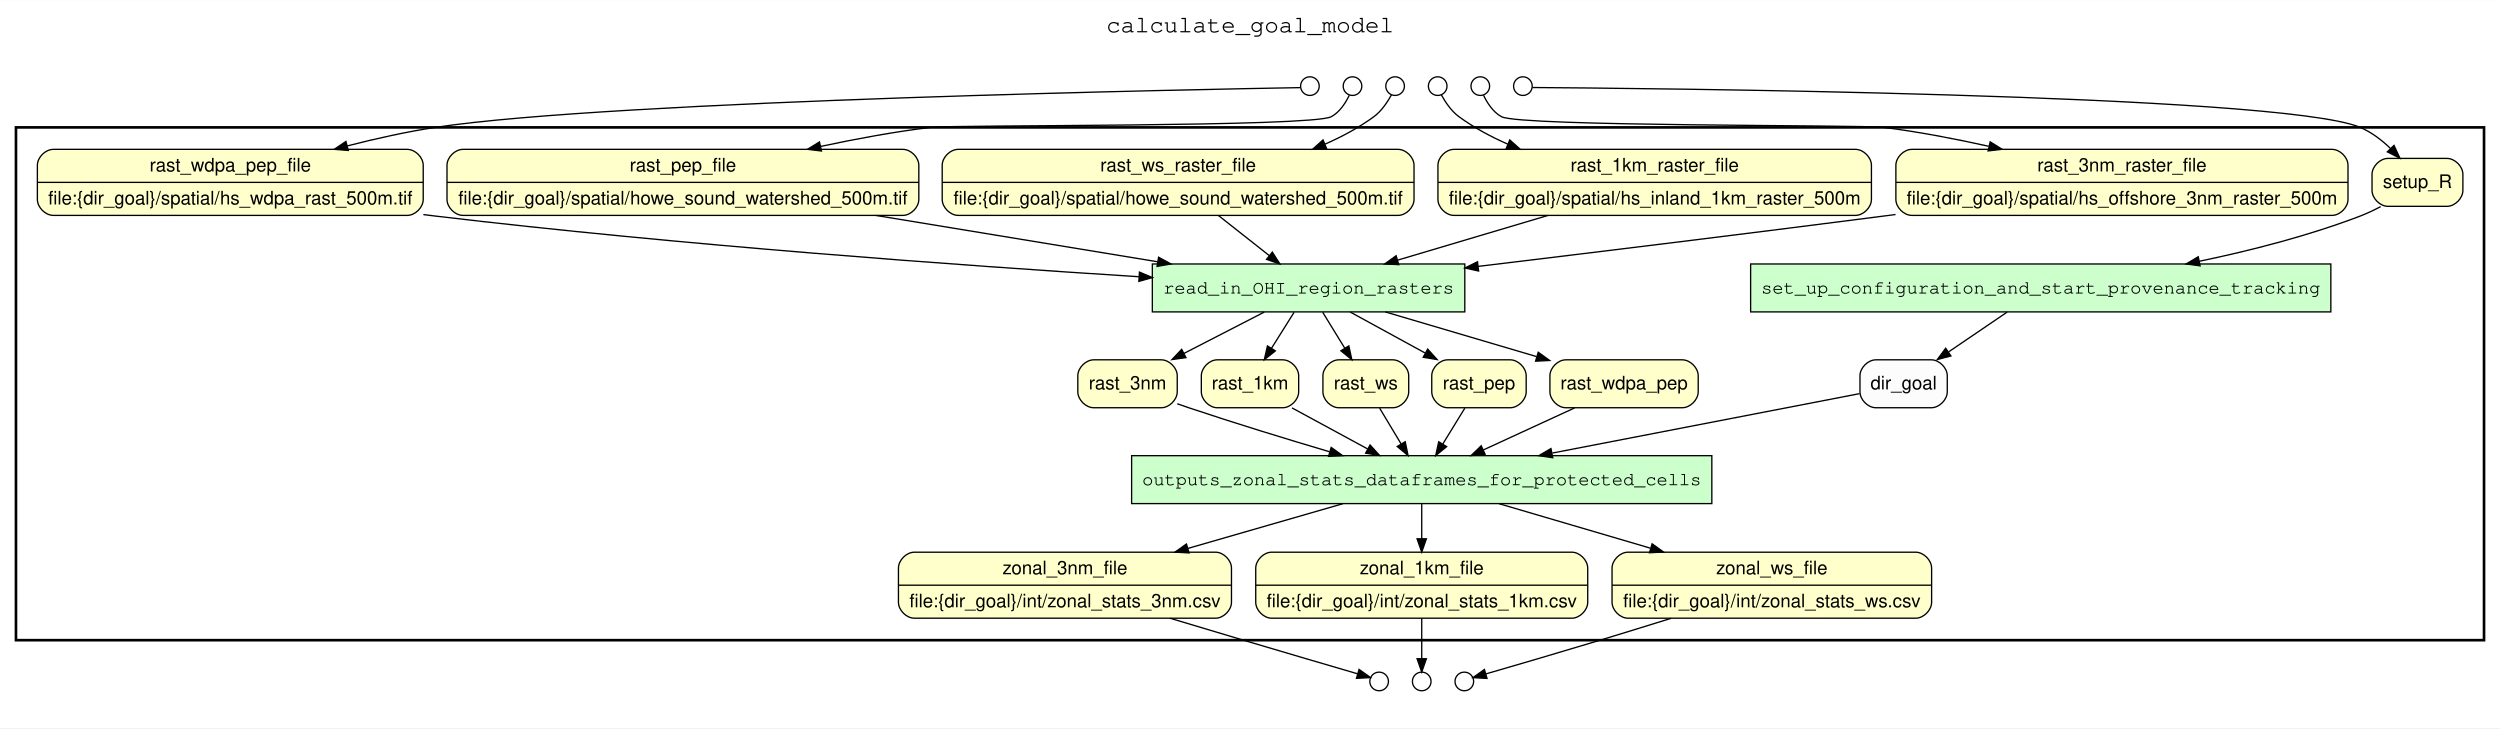
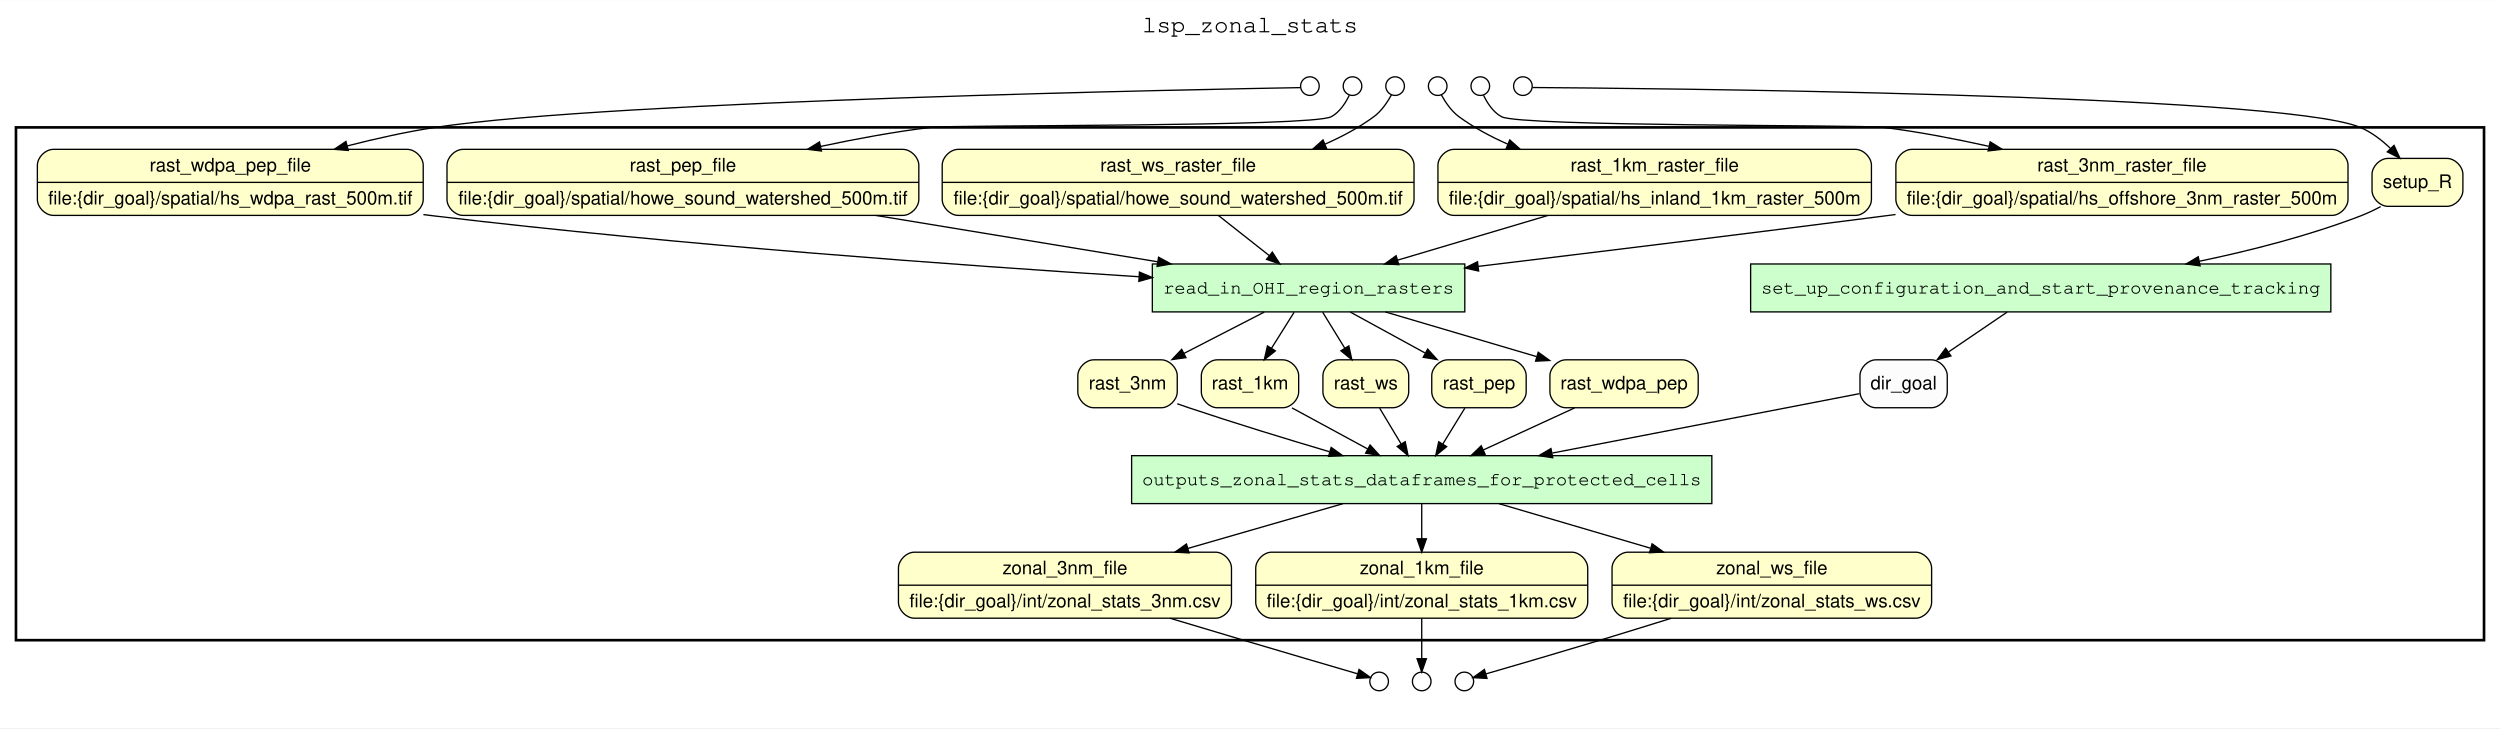
<svg xmlns="http://www.w3.org/2000/svg" width="1878pt" height="547pt" viewBox="0.00 0.00 1878.00 546.80">
  <g id="graph0" class="graph" transform="scale(1 1) rotate(0) translate(4 542.8)">
    <polygon fill="white" stroke="none" points="-4,4 -4,-542.8 1874,-542.8 1874,4 -4,4" />
-     <text text-anchor="middle" x="935" y="-518.6" font-family="Courier,monospace" font-size="18.00">calculate_goal_model</text>
+     <text text-anchor="middle" x="935" y="-518.6" font-family="Courier,monospace" font-size="18.00">lsp_zonal_stats</text>
    <g id="clust1" class="cluster">
      <polygon fill="none" stroke="black" stroke-width="2" points="8,-62 8,-447.2 1862,-447.2 1862,-62 8,-62" />
    </g>
    <g id="clust2" class="cluster">
      <polygon fill="none" stroke="white" stroke-width="2" points="16,-70 16,-439.2 1854,-439.2 1854,-70 16,-70" />
    </g>
    <g id="clust3" class="cluster">
      <polygon fill="none" stroke="white" points="957,-455.2 957,-501.2 1163,-501.2 1163,-455.2 957,-455.2" />
    </g>
    <g id="clust4" class="cluster">
      <polygon fill="none" stroke="white" points="965,-463.2 965,-493.2 1155,-493.2 1155,-463.2 965,-463.2" />
    </g>
    <g id="clust5" class="cluster">
      <polygon fill="none" stroke="white" points="1009,-8 1009,-54 1119,-54 1119,-8 1009,-8" />
    </g>
    <g id="clust6" class="cluster">
      <polygon fill="none" stroke="white" points="1017,-16 1017,-46 1111,-46 1111,-16 1017,-16" />
    </g>
    <g id="node1" class="node">
      <polygon fill="#ccffcc" stroke="black" points="1746.93,-344.6 1311.07,-344.6 1311.07,-308.6 1746.93,-308.6 1746.93,-344.6" />
      <text text-anchor="middle" x="1529" y="-322.4" font-family="Courier,monospace" font-size="14.00">set_up_configuration_and_start_provenance_tracking</text>
    </g>
    <g id="node18" class="node">
      <path fill="#fcfcfc" stroke="black" d="M1446.79,-272.6C1446.79,-272.6 1405.21,-272.6 1405.21,-272.6 1399.21,-272.6 1393.21,-266.6 1393.21,-260.6 1393.21,-260.6 1393.21,-248.6 1393.21,-248.6 1393.21,-242.6 1399.21,-236.6 1405.21,-236.6 1405.21,-236.6 1446.79,-236.6 1446.79,-236.6 1452.79,-236.6 1458.79,-242.6 1458.79,-248.6 1458.79,-248.6 1458.79,-260.6 1458.79,-260.6 1458.79,-266.6 1452.79,-272.6 1446.79,-272.6" />
      <text text-anchor="middle" x="1426" y="-250.4" font-family="Helvetica,sans-Serif" font-size="14.00">dir_goal</text>
    </g>
    <g id="edge1" class="edge">
      <path fill="none" stroke="black" d="M1503.8,-308.476C1490.59,-299.493 1474.21,-288.363 1459.89,-278.634" />
      <polygon fill="black" stroke="black" points="1461.53,-275.516 1451.29,-272.79 1457.6,-281.305 1461.53,-275.516" />
    </g>
    <g id="node2" class="node">
      <polygon fill="#ccffcc" stroke="black" points="1096.36,-344.6 861.636,-344.6 861.636,-308.6 1096.36,-308.6 1096.36,-344.6" />
      <text text-anchor="middle" x="979" y="-322.4" font-family="Courier,monospace" font-size="14.00">read_in_OHI_region_rasters</text>
    </g>
    <g id="node13" class="node">
      <path fill="#ffffcc" stroke="black" d="M868.343,-272.6C868.343,-272.6 817.657,-272.6 817.657,-272.6 811.657,-272.6 805.657,-266.6 805.657,-260.6 805.657,-260.6 805.657,-248.6 805.657,-248.6 805.657,-242.6 811.657,-236.6 817.657,-236.6 817.657,-236.6 868.343,-236.6 868.343,-236.6 874.343,-236.6 880.343,-242.6 880.343,-248.6 880.343,-248.6 880.343,-260.6 880.343,-260.6 880.343,-266.6 874.343,-272.6 868.343,-272.6" />
      <text text-anchor="middle" x="843" y="-250.4" font-family="Helvetica,sans-Serif" font-size="14.00">rast_3nm</text>
    </g>
    <g id="edge3" class="edge">
      <path fill="none" stroke="black" d="M945.731,-308.476C927.537,-299.112 904.809,-287.414 885.36,-277.403" />
      <polygon fill="black" stroke="black" points="886.89,-274.254 876.397,-272.79 883.687,-280.478 886.89,-274.254" />
    </g>
    <g id="node14" class="node">
      <path fill="#ffffcc" stroke="black" d="M959.561,-272.6C959.561,-272.6 910.439,-272.6 910.439,-272.6 904.439,-272.6 898.439,-266.6 898.439,-260.6 898.439,-260.6 898.439,-248.6 898.439,-248.6 898.439,-242.6 904.439,-236.6 910.439,-236.6 910.439,-236.6 959.561,-236.6 959.561,-236.6 965.561,-236.6 971.561,-242.6 971.561,-248.6 971.561,-248.6 971.561,-260.6 971.561,-260.6 971.561,-266.6 965.561,-272.6 959.561,-272.6" />
      <text text-anchor="middle" x="935" y="-250.4" font-family="Helvetica,sans-Serif" font-size="14.00">rast_1km</text>
    </g>
    <g id="edge4" class="edge">
      <path fill="none" stroke="black" d="M968.124,-308.297C963.008,-300.159 956.805,-290.289 951.155,-281.301" />
      <polygon fill="black" stroke="black" points="954.036,-279.308 945.751,-272.704 948.11,-283.033 954.036,-279.308" />
    </g>
    <g id="node15" class="node">
      <path fill="#ffffcc" stroke="black" d="M1042.22,-272.6C1042.22,-272.6 1001.78,-272.6 1001.78,-272.6 995.777,-272.6 989.777,-266.6 989.777,-260.6 989.777,-260.6 989.777,-248.6 989.777,-248.6 989.777,-242.6 995.777,-236.6 1001.78,-236.6 1001.78,-236.6 1042.22,-236.6 1042.22,-236.6 1048.22,-236.6 1054.22,-242.6 1054.22,-248.6 1054.22,-248.6 1054.22,-260.6 1054.22,-260.6 1054.22,-266.6 1048.22,-272.6 1042.22,-272.6" />
      <text text-anchor="middle" x="1022" y="-250.4" font-family="Helvetica,sans-Serif" font-size="14.00">rast_ws</text>
    </g>
    <g id="edge5" class="edge">
      <path fill="none" stroke="black" d="M989.629,-308.297C994.628,-300.159 1000.69,-290.289 1006.21,-281.301" />
      <polygon fill="black" stroke="black" points="1009.24,-283.057 1011.49,-272.704 1003.28,-279.393 1009.24,-283.057" />
    </g>
    <g id="node16" class="node">
      <path fill="#ffffcc" stroke="black" d="M1130.47,-272.6C1130.47,-272.6 1083.53,-272.6 1083.53,-272.6 1077.53,-272.6 1071.53,-266.6 1071.53,-260.6 1071.53,-260.6 1071.53,-248.6 1071.53,-248.6 1071.53,-242.6 1077.53,-236.6 1083.53,-236.6 1083.53,-236.6 1130.47,-236.6 1130.47,-236.6 1136.47,-236.6 1142.47,-242.6 1142.47,-248.6 1142.47,-248.6 1142.47,-260.6 1142.47,-260.6 1142.47,-266.6 1136.47,-272.6 1130.47,-272.6" />
      <text text-anchor="middle" x="1107" y="-250.4" font-family="Helvetica,sans-Serif" font-size="14.00">rast_pep</text>
    </g>
    <g id="edge6" class="edge">
      <path fill="none" stroke="black" d="M1010.31,-308.476C1027.2,-299.239 1048.25,-287.731 1066.38,-277.812" />
      <polygon fill="black" stroke="black" points="1068.47,-280.659 1075.57,-272.79 1065.11,-274.517 1068.47,-280.659" />
    </g>
    <g id="node17" class="node">
      <path fill="#ffffcc" stroke="black" d="M1259.7,-272.6C1259.7,-272.6 1172.3,-272.6 1172.3,-272.6 1166.3,-272.6 1160.3,-266.6 1160.3,-260.6 1160.3,-260.6 1160.3,-248.6 1160.3,-248.6 1160.3,-242.6 1166.3,-236.6 1172.3,-236.6 1172.3,-236.6 1259.7,-236.6 1259.7,-236.6 1265.7,-236.6 1271.7,-242.6 1271.7,-248.6 1271.7,-248.6 1271.7,-260.6 1271.7,-260.6 1271.7,-266.6 1265.7,-272.6 1259.7,-272.6" />
      <text text-anchor="middle" x="1216" y="-250.4" font-family="Helvetica,sans-Serif" font-size="14.00">rast_wdpa_pep</text>
    </g>
    <g id="edge7" class="edge">
      <path fill="none" stroke="black" d="M1036.67,-308.566C1070.99,-298.43 1114.64,-285.537 1150.29,-275.009" />
      <polygon fill="black" stroke="black" points="1151.52,-278.296 1160.11,-272.106 1149.53,-271.582 1151.52,-278.296" />
    </g>
    <g id="node3" class="node">
      <polygon fill="#ccffcc" stroke="black" points="1281.93,-200.6 846.07,-200.6 846.07,-164.6 1281.93,-164.6 1281.93,-200.6" />
      <text text-anchor="middle" x="1064" y="-178.4" font-family="Courier,monospace" font-size="14.00">outputs_zonal_stats_dataframes_for_protected_cells</text>
    </g>
    <g id="node4" class="node">
      <path fill="#ffffcc" stroke="black" d="M682.913,-78.5C682.913,-78.5 909.087,-78.5 909.087,-78.5 915.087,-78.5 921.087,-84.5 921.087,-90.5 921.087,-90.5 921.087,-116.1 921.087,-116.1 921.087,-122.1 915.087,-128.1 909.087,-128.1 909.087,-128.1 682.913,-128.1 682.913,-128.1 676.913,-128.1 670.913,-122.1 670.913,-116.1 670.913,-116.1 670.913,-90.5 670.913,-90.5 670.913,-84.5 676.913,-78.5 682.913,-78.5" />
      <text text-anchor="middle" x="796" y="-111.5" font-family="Helvetica,sans-Serif" font-size="14.00">zonal_3nm_file</text>
      <polyline fill="none" stroke="black" points="670.913,-103.3 921.087,-103.3 " />
      <text text-anchor="middle" x="796" y="-86.7" font-family="Helvetica,sans-Serif" font-size="14.00">file:{dir_goal}/int/zonal_stats_3nm.csv</text>
    </g>
    <g id="edge13" class="edge">
      <path fill="none" stroke="black" d="M1004.85,-164.54C970.678,-154.683 926.938,-142.067 888.324,-130.929" />
      <polygon fill="black" stroke="black" points="889.205,-127.541 878.627,-128.132 887.265,-134.267 889.205,-127.541" />
    </g>
    <g id="node5" class="node">
      <path fill="#ffffcc" stroke="black" d="M951.304,-78.5C951.304,-78.5 1176.7,-78.5 1176.7,-78.5 1182.7,-78.5 1188.7,-84.5 1188.7,-90.5 1188.7,-90.5 1188.7,-116.1 1188.7,-116.1 1188.7,-122.1 1182.7,-128.1 1176.7,-128.1 1176.7,-128.1 951.304,-128.1 951.304,-128.1 945.304,-128.1 939.304,-122.1 939.304,-116.1 939.304,-116.1 939.304,-90.5 939.304,-90.5 939.304,-84.5 945.304,-78.5 951.304,-78.5" />
      <text text-anchor="middle" x="1064" y="-111.5" font-family="Helvetica,sans-Serif" font-size="14.00">zonal_1km_file</text>
      <polyline fill="none" stroke="black" points="939.304,-103.3 1188.7,-103.3 " />
      <text text-anchor="middle" x="1064" y="-86.7" font-family="Helvetica,sans-Serif" font-size="14.00">file:{dir_goal}/int/zonal_stats_1km.csv</text>
    </g>
    <g id="edge14" class="edge">
      <path fill="none" stroke="black" d="M1064,-164.445C1064,-156.689 1064,-147.239 1064,-138.15" />
      <polygon fill="black" stroke="black" points="1067.5,-138.15 1064,-128.15 1060.5,-138.15 1067.5,-138.15" />
    </g>
    <g id="node6" class="node">
      <path fill="#ffffcc" stroke="black" d="M1218.97,-78.5C1218.97,-78.5 1435.03,-78.5 1435.03,-78.5 1441.03,-78.5 1447.03,-84.5 1447.03,-90.5 1447.03,-90.5 1447.03,-116.1 1447.03,-116.1 1447.03,-122.1 1441.03,-128.1 1435.03,-128.1 1435.03,-128.1 1218.97,-128.1 1218.97,-128.1 1212.97,-128.1 1206.97,-122.1 1206.97,-116.1 1206.97,-116.1 1206.97,-90.5 1206.97,-90.5 1206.97,-84.5 1212.97,-78.5 1218.97,-78.5" />
      <text text-anchor="middle" x="1327" y="-111.5" font-family="Helvetica,sans-Serif" font-size="14.00">zonal_ws_file</text>
      <polyline fill="none" stroke="black" points="1206.97,-103.3 1447.03,-103.3 " />
      <text text-anchor="middle" x="1327" y="-86.7" font-family="Helvetica,sans-Serif" font-size="14.00">file:{dir_goal}/int/zonal_stats_ws.csv</text>
    </g>
    <g id="edge15" class="edge">
      <path fill="none" stroke="black" d="M1122.04,-164.54C1155.37,-154.745 1197.96,-142.226 1235.68,-131.14" />
      <polygon fill="black" stroke="black" points="1237.06,-134.384 1245.66,-128.206 1235.08,-127.668 1237.06,-134.384" />
    </g>
    <g id="node25" class="node">
      <ellipse fill="#ffffff" stroke="black" cx="1032" cy="-31" rx="7" ry="7" />
    </g>
    <g id="edge28" class="edge">
      <path fill="none" stroke="black" d="M874.981,-78.46C893.054,-73.028 912.187,-67.298 930,-62 960.312,-52.984 995.737,-42.599 1015.85,-36.716" />
      <polygon fill="black" stroke="black" points="1016.94,-40.046 1025.55,-33.882 1014.97,-33.328 1016.94,-40.046" />
    </g>
    <g id="node26" class="node">
      <ellipse fill="#ffffff" stroke="black" cx="1064" cy="-31" rx="7" ry="7" />
    </g>
    <g id="edge29" class="edge">
      <path fill="none" stroke="black" d="M1064,-78.5C1064,-68.529 1064,-57.193 1064,-48.211" />
      <polygon fill="black" stroke="black" points="1067.5,-48.07 1064,-38.07 1060.5,-48.07 1067.5,-48.07" />
    </g>
    <g id="node27" class="node">
      <ellipse fill="#ffffff" stroke="black" cx="1096" cy="-31" rx="7" ry="7" />
    </g>
    <g id="edge30" class="edge">
      <path fill="none" stroke="black" d="M1251.35,-78.434C1233.85,-72.978 1215.29,-67.243 1198,-62 1167.74,-52.823 1132.3,-42.492 1112.16,-36.663" />
      <polygon fill="black" stroke="black" points="1113.03,-33.272 1102.46,-33.858 1111.09,-39.997 1113.03,-33.272" />
    </g>
    <g id="node7" class="node">
      <path fill="#ffffcc" stroke="black" d="M1834.13,-423.9C1834.13,-423.9 1789.87,-423.9 1789.87,-423.9 1783.87,-423.9 1777.87,-417.9 1777.87,-411.9 1777.87,-411.9 1777.87,-399.9 1777.87,-399.9 1777.87,-393.9 1783.87,-387.9 1789.87,-387.9 1789.87,-387.9 1834.13,-387.9 1834.13,-387.9 1840.13,-387.9 1846.13,-393.9 1846.13,-399.9 1846.13,-399.9 1846.13,-411.9 1846.13,-411.9 1846.13,-417.9 1840.13,-423.9 1834.13,-423.9" />
      <text text-anchor="middle" x="1812" y="-401.7" font-family="Helvetica,sans-Serif" font-size="14.00">setup_R</text>
    </g>
    <g id="edge2" class="edge">
      <path fill="none" stroke="black" d="M1784.37,-387.71C1779.37,-385.064 1774.12,-382.563 1769,-380.6 1730.71,-365.929 1687.34,-354.804 1648.11,-346.63" />
      <polygon fill="black" stroke="black" points="1648.72,-343.184 1638.23,-344.615 1647.33,-350.043 1648.72,-343.184" />
    </g>
    <g id="node8" class="node">
      <path fill="#ffffcc" stroke="black" d="M1432.18,-381.1C1432.18,-381.1 1747.82,-381.1 1747.82,-381.1 1753.82,-381.1 1759.82,-387.1 1759.82,-393.1 1759.82,-393.1 1759.82,-418.7 1759.82,-418.7 1759.82,-424.7 1753.82,-430.7 1747.82,-430.7 1747.82,-430.7 1432.18,-430.7 1432.18,-430.7 1426.18,-430.7 1420.18,-424.7 1420.18,-418.7 1420.18,-418.7 1420.18,-393.1 1420.18,-393.1 1420.18,-387.1 1426.18,-381.1 1432.18,-381.1" />
      <text text-anchor="middle" x="1590" y="-414.1" font-family="Helvetica,sans-Serif" font-size="14.00">rast_3nm_raster_file</text>
      <polyline fill="none" stroke="black" points="1420.18,-405.9 1759.82,-405.9 " />
      <text text-anchor="middle" x="1590" y="-389.3" font-family="Helvetica,sans-Serif" font-size="14.00">file:{dir_goal}/spatial/hs_offshore_3nm_raster_500m</text>
    </g>
    <g id="edge8" class="edge">
      <path fill="none" stroke="black" d="M1419.94,-381.76C1416.94,-381.369 1413.95,-380.982 1411,-380.6 1308.64,-367.374 1192.52,-353.173 1106.47,-342.803" />
      <polygon fill="black" stroke="black" points="1106.74,-339.31 1096.4,-341.59 1105.91,-346.26 1106.74,-339.31" />
    </g>
    <g id="node9" class="node">
      <path fill="#ffffcc" stroke="black" d="M1088.18,-381.1C1088.18,-381.1 1389.82,-381.1 1389.82,-381.1 1395.82,-381.1 1401.82,-387.1 1401.82,-393.1 1401.82,-393.1 1401.82,-418.7 1401.82,-418.7 1401.82,-424.7 1395.82,-430.7 1389.82,-430.7 1389.82,-430.7 1088.18,-430.7 1088.18,-430.7 1082.18,-430.7 1076.18,-424.7 1076.18,-418.7 1076.18,-418.7 1076.18,-393.1 1076.18,-393.1 1076.18,-387.1 1082.18,-381.1 1088.18,-381.1" />
      <text text-anchor="middle" x="1239" y="-414.1" font-family="Helvetica,sans-Serif" font-size="14.00">rast_1km_raster_file</text>
      <polyline fill="none" stroke="black" points="1076.18,-405.9 1401.82,-405.9 " />
      <text text-anchor="middle" x="1239" y="-389.3" font-family="Helvetica,sans-Serif" font-size="14.00">file:{dir_goal}/spatial/hs_inland_1km_raster_500m</text>
    </g>
    <g id="edge9" class="edge">
      <path fill="none" stroke="black" d="M1158.87,-381.077C1122.75,-370.337 1080.57,-357.797 1046.14,-347.561" />
      <polygon fill="black" stroke="black" points="1046.76,-344.095 1036.18,-344.6 1044.77,-350.805 1046.76,-344.095" />
    </g>
    <g id="node10" class="node">
      <path fill="#ffffcc" stroke="black" d="M715.782,-381.1C715.782,-381.1 1046.22,-381.1 1046.22,-381.1 1052.22,-381.1 1058.22,-387.1 1058.22,-393.1 1058.22,-393.1 1058.22,-418.7 1058.22,-418.7 1058.22,-424.7 1052.22,-430.7 1046.22,-430.7 1046.22,-430.7 715.782,-430.7 715.782,-430.7 709.782,-430.7 703.782,-424.7 703.782,-418.7 703.782,-418.7 703.782,-393.1 703.782,-393.1 703.782,-387.1 709.782,-381.1 715.782,-381.1" />
      <text text-anchor="middle" x="881" y="-414.1" font-family="Helvetica,sans-Serif" font-size="14.00">rast_ws_raster_file</text>
      <polyline fill="none" stroke="black" points="703.782,-405.9 1058.22,-405.9 " />
      <text text-anchor="middle" x="881" y="-389.3" font-family="Helvetica,sans-Serif" font-size="14.00">file:{dir_goal}/spatial/howe_sound_watershed_500m.tif</text>
    </g>
    <g id="edge10" class="edge">
      <path fill="none" stroke="black" d="M911.203,-381.077C923.358,-371.489 937.331,-360.467 949.423,-350.93" />
      <polygon fill="black" stroke="black" points="951.763,-353.542 957.447,-344.6 947.428,-348.045 951.763,-353.542" />
    </g>
    <g id="node11" class="node">
      <path fill="#ffffcc" stroke="black" d="M343.782,-381.1C343.782,-381.1 674.218,-381.1 674.218,-381.1 680.218,-381.1 686.218,-387.1 686.218,-393.1 686.218,-393.1 686.218,-418.7 686.218,-418.7 686.218,-424.7 680.218,-430.7 674.218,-430.7 674.218,-430.7 343.782,-430.7 343.782,-430.7 337.782,-430.7 331.782,-424.7 331.782,-418.7 331.782,-418.7 331.782,-393.1 331.782,-393.1 331.782,-387.1 337.782,-381.1 343.782,-381.1" />
      <text text-anchor="middle" x="509" y="-414.1" font-family="Helvetica,sans-Serif" font-size="14.00">rast_pep_file</text>
      <polyline fill="none" stroke="black" points="331.782,-405.9 686.218,-405.9 " />
      <text text-anchor="middle" x="509" y="-389.3" font-family="Helvetica,sans-Serif" font-size="14.00">file:{dir_goal}/spatial/howe_sound_watershed_500m.tif</text>
    </g>
    <g id="edge11" class="edge">
      <path fill="none" stroke="black" d="M653.851,-381.077C721.953,-369.876 801.961,-356.717 865.57,-346.256" />
      <polygon fill="black" stroke="black" points="866.334,-349.677 875.634,-344.6 865.198,-342.77 866.334,-349.677" />
    </g>
    <g id="node12" class="node">
      <path fill="#ffffcc" stroke="black" d="M36.074,-381.1C36.074,-381.1 301.926,-381.1 301.926,-381.1 307.926,-381.1 313.926,-387.1 313.926,-393.1 313.926,-393.1 313.926,-418.7 313.926,-418.7 313.926,-424.7 307.926,-430.7 301.926,-430.7 301.926,-430.7 36.074,-430.7 36.074,-430.7 30.074,-430.7 24.074,-424.7 24.074,-418.7 24.074,-418.7 24.074,-393.1 24.074,-393.1 24.074,-387.1 30.074,-381.1 36.074,-381.1" />
      <text text-anchor="middle" x="169" y="-414.1" font-family="Helvetica,sans-Serif" font-size="14.00">rast_wdpa_pep_file</text>
      <polyline fill="none" stroke="black" points="24.074,-405.9 313.926,-405.9 " />
      <text text-anchor="middle" x="169" y="-389.3" font-family="Helvetica,sans-Serif" font-size="14.00">file:{dir_goal}/spatial/hs_wdpa_rast_500m.tif</text>
    </g>
    <g id="edge12" class="edge">
      <path fill="none" stroke="black" d="M314.048,-381.698C317.057,-381.319 320.044,-380.952 323,-380.6 506.143,-358.784 719.144,-343.408 851.533,-335.024" />
      <polygon fill="black" stroke="black" points="851.954,-338.505 861.714,-334.383 851.514,-331.519 851.954,-338.505" />
    </g>
    <g id="edge17" class="edge">
      <path fill="none" stroke="black" d="M880.34,-239.588C883.263,-238.556 886.175,-237.549 889,-236.6 923.635,-224.967 962.499,-213.081 994.789,-203.522" />
      <polygon fill="black" stroke="black" points="995.986,-206.818 1004.59,-200.632 994.006,-200.104 995.986,-206.818" />
    </g>
    <g id="edge18" class="edge">
      <path fill="none" stroke="black" d="M966.557,-236.476C983.658,-227.196 1004.98,-215.625 1023.32,-205.675" />
      <polygon fill="black" stroke="black" points="1025.2,-208.635 1032.32,-200.79 1021.86,-202.483 1025.2,-208.635" />
    </g>
    <g id="edge19" class="edge">
      <path fill="none" stroke="black" d="M1032.38,-236.297C1037.26,-228.159 1043.19,-218.289 1048.58,-209.301" />
      <polygon fill="black" stroke="black" points="1051.59,-211.08 1053.74,-200.704 1045.59,-207.479 1051.59,-211.08" />
    </g>
    <g id="edge20" class="edge">
      <path fill="none" stroke="black" d="M1096.37,-236.297C1091.37,-228.159 1085.31,-218.289 1079.79,-209.301" />
      <polygon fill="black" stroke="black" points="1082.72,-207.393 1074.51,-200.704 1076.76,-211.057 1082.72,-207.393" />
    </g>
    <g id="edge21" class="edge">
      <path fill="none" stroke="black" d="M1178.82,-236.476C1158.13,-226.949 1132.2,-215.007 1110.22,-204.883" />
      <polygon fill="black" stroke="black" points="1111.61,-201.672 1101.06,-200.668 1108.68,-208.03 1111.61,-201.672" />
    </g>
    <g id="edge16" class="edge">
      <path fill="none" stroke="black" d="M1392.92,-247.202C1341.13,-237.189 1238.92,-217.425 1162.11,-202.572" />
      <polygon fill="black" stroke="black" points="1162.41,-199.065 1151.93,-200.603 1161.08,-205.938 1162.41,-199.065" />
    </g>
    <g id="node19" class="node">
      <ellipse fill="#ffffff" stroke="black" cx="1140" cy="-478.2" rx="7" ry="7" />
    </g>
    <g id="edge22" class="edge">
      <path fill="none" stroke="black" d="M1147.16,-477.157C1212.78,-476.729 1708.84,-472.657 1769,-447.2 1777.4,-443.646 1785.16,-437.682 1791.71,-431.417" />
      <polygon fill="black" stroke="black" points="1794.39,-433.68 1798.81,-424.051 1789.35,-428.822 1794.39,-433.68" />
    </g>
    <g id="node20" class="node">
      <ellipse fill="#ffffff" stroke="black" cx="1108" cy="-478.2" rx="7" ry="7" />
    </g>
    <g id="edge23" class="edge">
      <path fill="none" stroke="black" d="M1110.43,-471.324C1112.97,-466.053 1117.48,-458.634 1124,-455.2 1138.11,-447.765 1395.17,-449.183 1411,-447.2 1436.81,-443.966 1464.37,-438.694 1489.93,-433.014" />
      <polygon fill="black" stroke="black" points="1491.02,-436.357 1500,-430.735 1489.47,-429.53 1491.02,-436.357" />
    </g>
    <g id="node21" class="node">
      <ellipse fill="#ffffff" stroke="black" cx="1076" cy="-478.2" rx="7" ry="7" />
    </g>
    <g id="edge24" class="edge">
      <path fill="none" stroke="black" d="M1078.69,-471.738C1081.41,-466.759 1086.05,-459.539 1092,-455.2 1103.09,-447.116 1115.62,-440.335 1128.55,-434.659" />
      <polygon fill="black" stroke="black" points="1130.14,-437.789 1138.03,-430.718 1127.45,-431.325 1130.14,-437.789" />
    </g>
    <g id="node22" class="node">
      <ellipse fill="#ffffff" stroke="black" cx="1044" cy="-478.2" rx="7" ry="7" />
    </g>
    <g id="edge25" class="edge">
      <path fill="none" stroke="black" d="M1041.31,-471.738C1038.59,-466.759 1033.95,-459.539 1028,-455.2 1016.91,-447.116 1004.38,-440.335 991.448,-434.659" />
      <polygon fill="black" stroke="black" points="992.545,-431.325 981.968,-430.718 989.858,-437.789 992.545,-431.325" />
    </g>
    <g id="node23" class="node">
      <ellipse fill="#ffffff" stroke="black" cx="1012" cy="-478.2" rx="7" ry="7" />
    </g>
    <g id="edge26" class="edge">
      <path fill="none" stroke="black" d="M1009.57,-471.322C1007.04,-466.049 1002.52,-458.63 996,-455.2 981.195,-447.412 711.608,-449.202 695,-447.2 668.094,-443.957 639.336,-438.654 612.674,-432.946" />
      <polygon fill="black" stroke="black" points="613.083,-429.453 602.566,-430.742 611.591,-436.292 613.083,-429.453" />
    </g>
    <g id="node24" class="node">
      <ellipse fill="#ffffff" stroke="black" cx="980" cy="-478.2" rx="7" ry="7" />
    </g>
    <g id="edge27" class="edge">
      <path fill="none" stroke="black" d="M972.705,-477.079C909.748,-476 457.334,-467.611 323,-447.2 301.32,-443.906 278.285,-438.782 256.817,-433.28" />
      <polygon fill="black" stroke="black" points="257.635,-429.876 247.074,-430.73 255.862,-436.648 257.635,-429.876" />
    </g>
  </g>
</svg>
